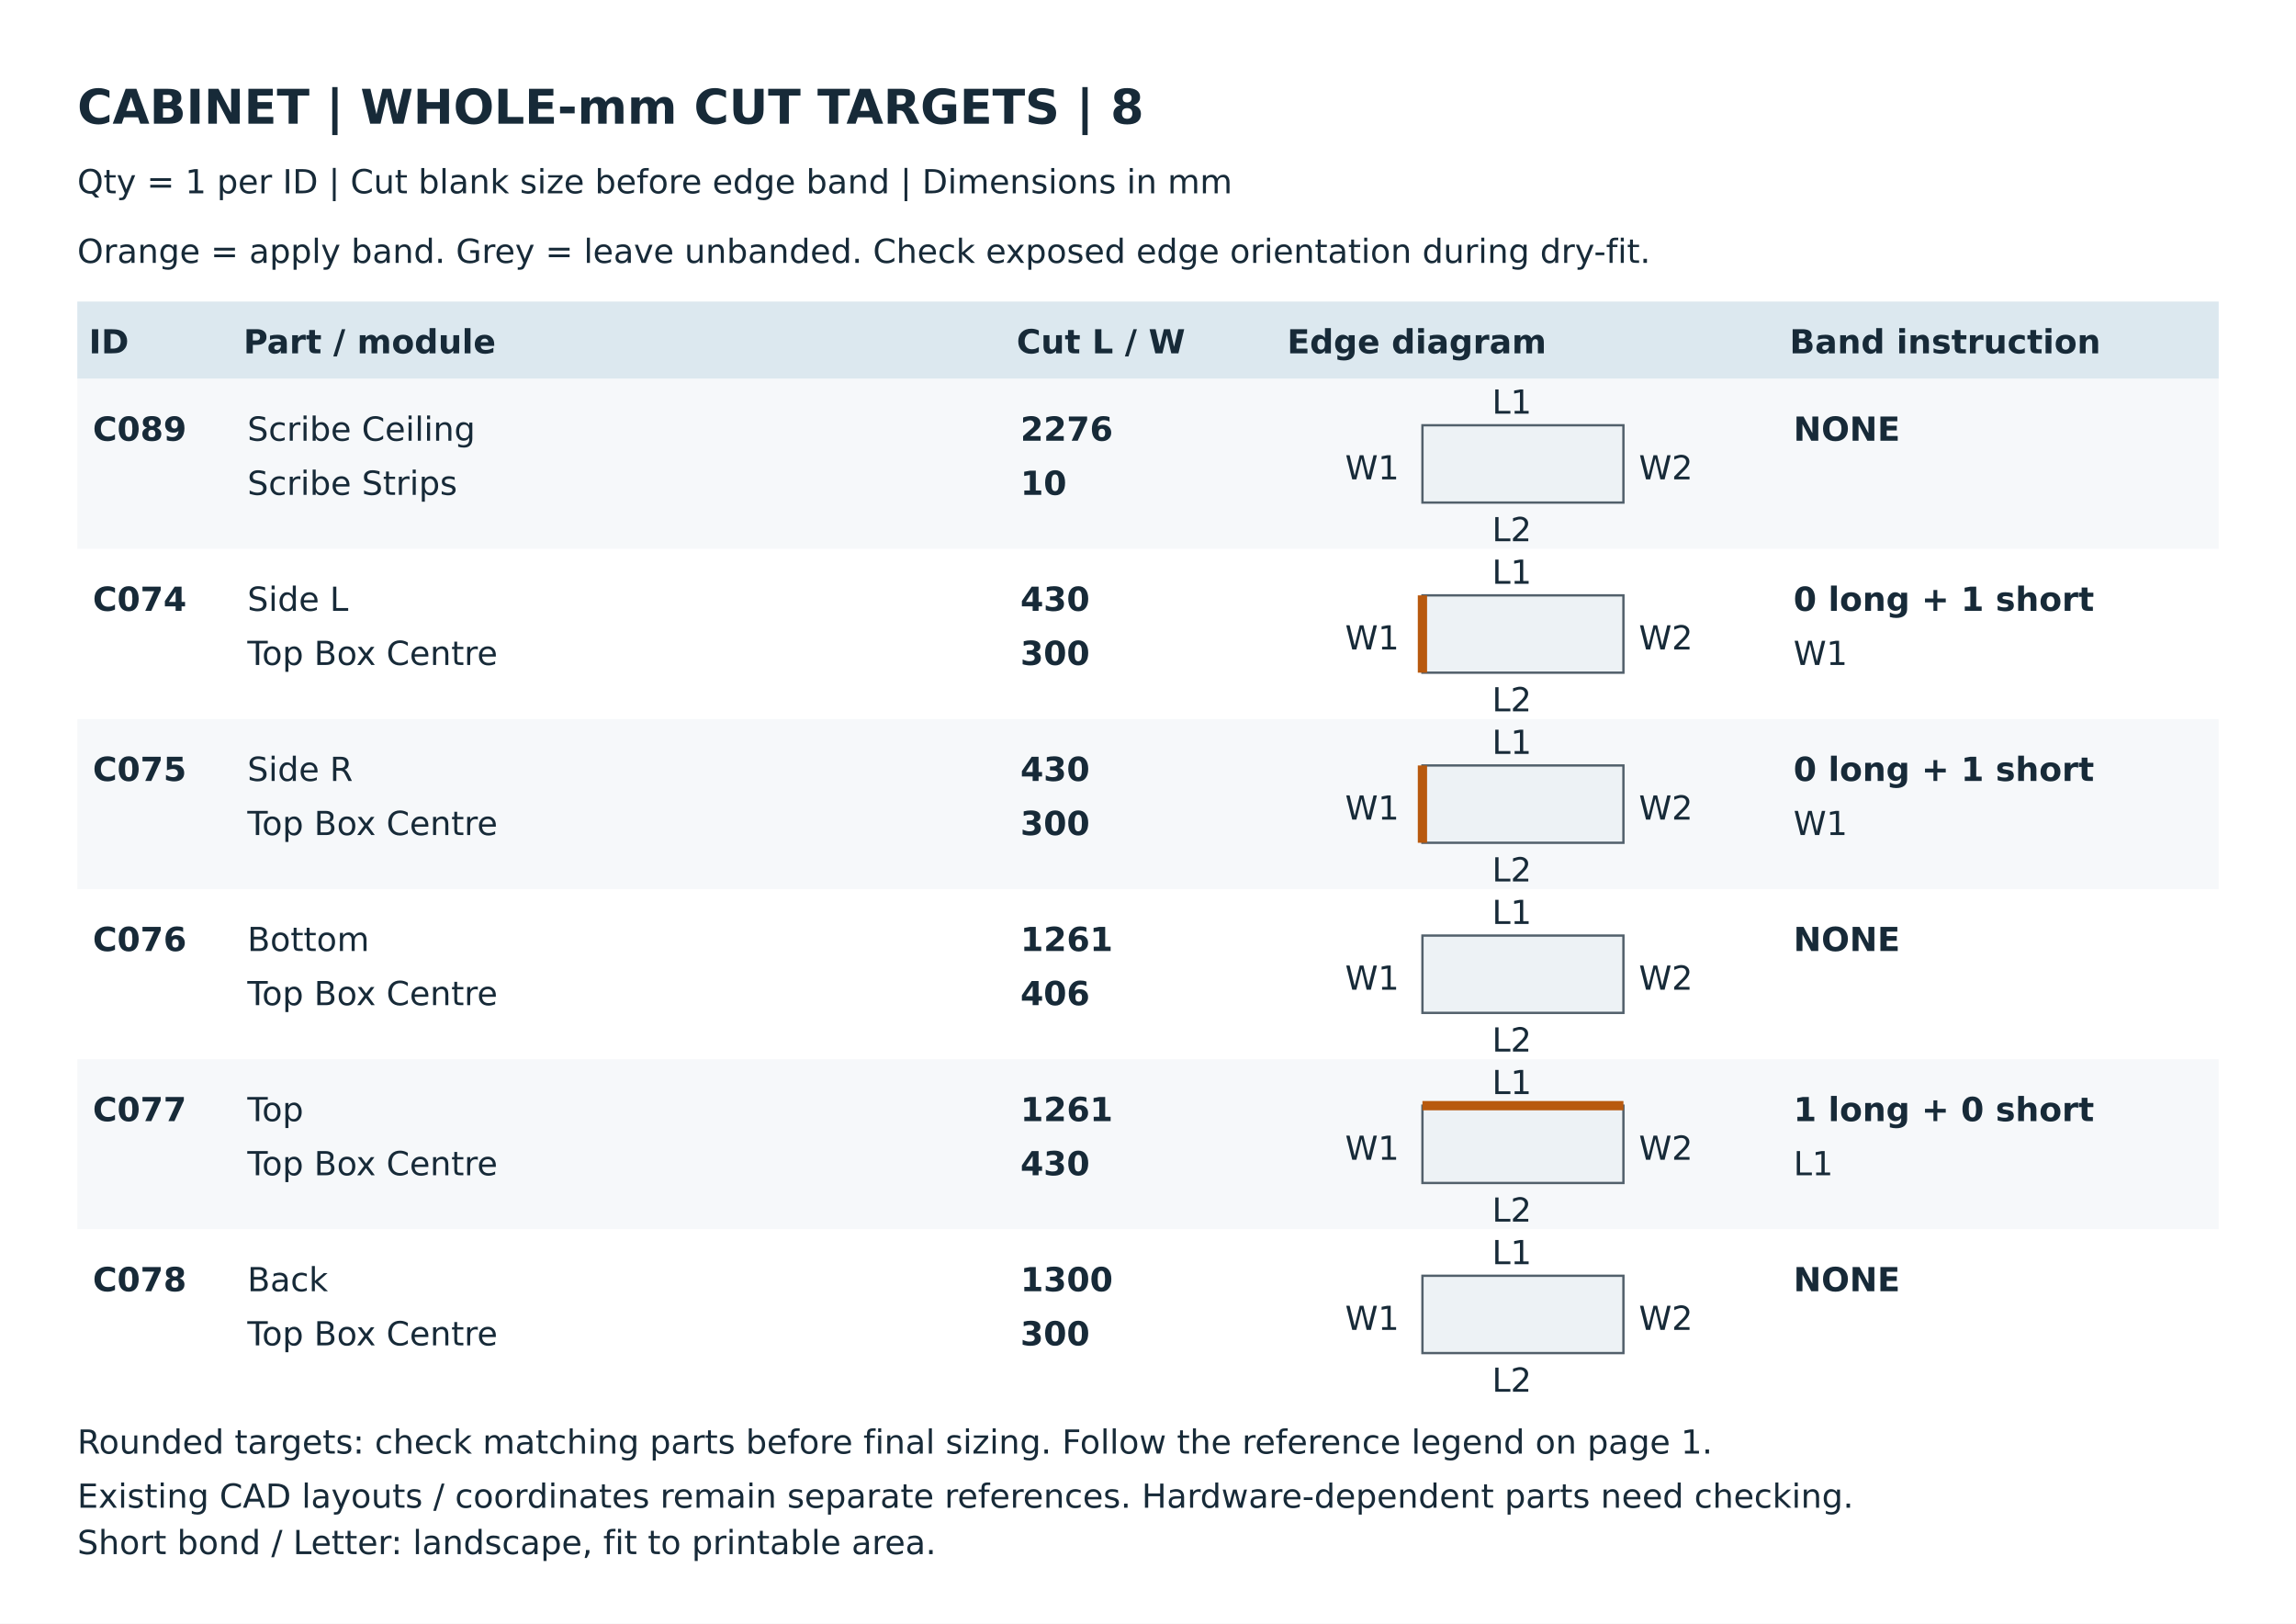
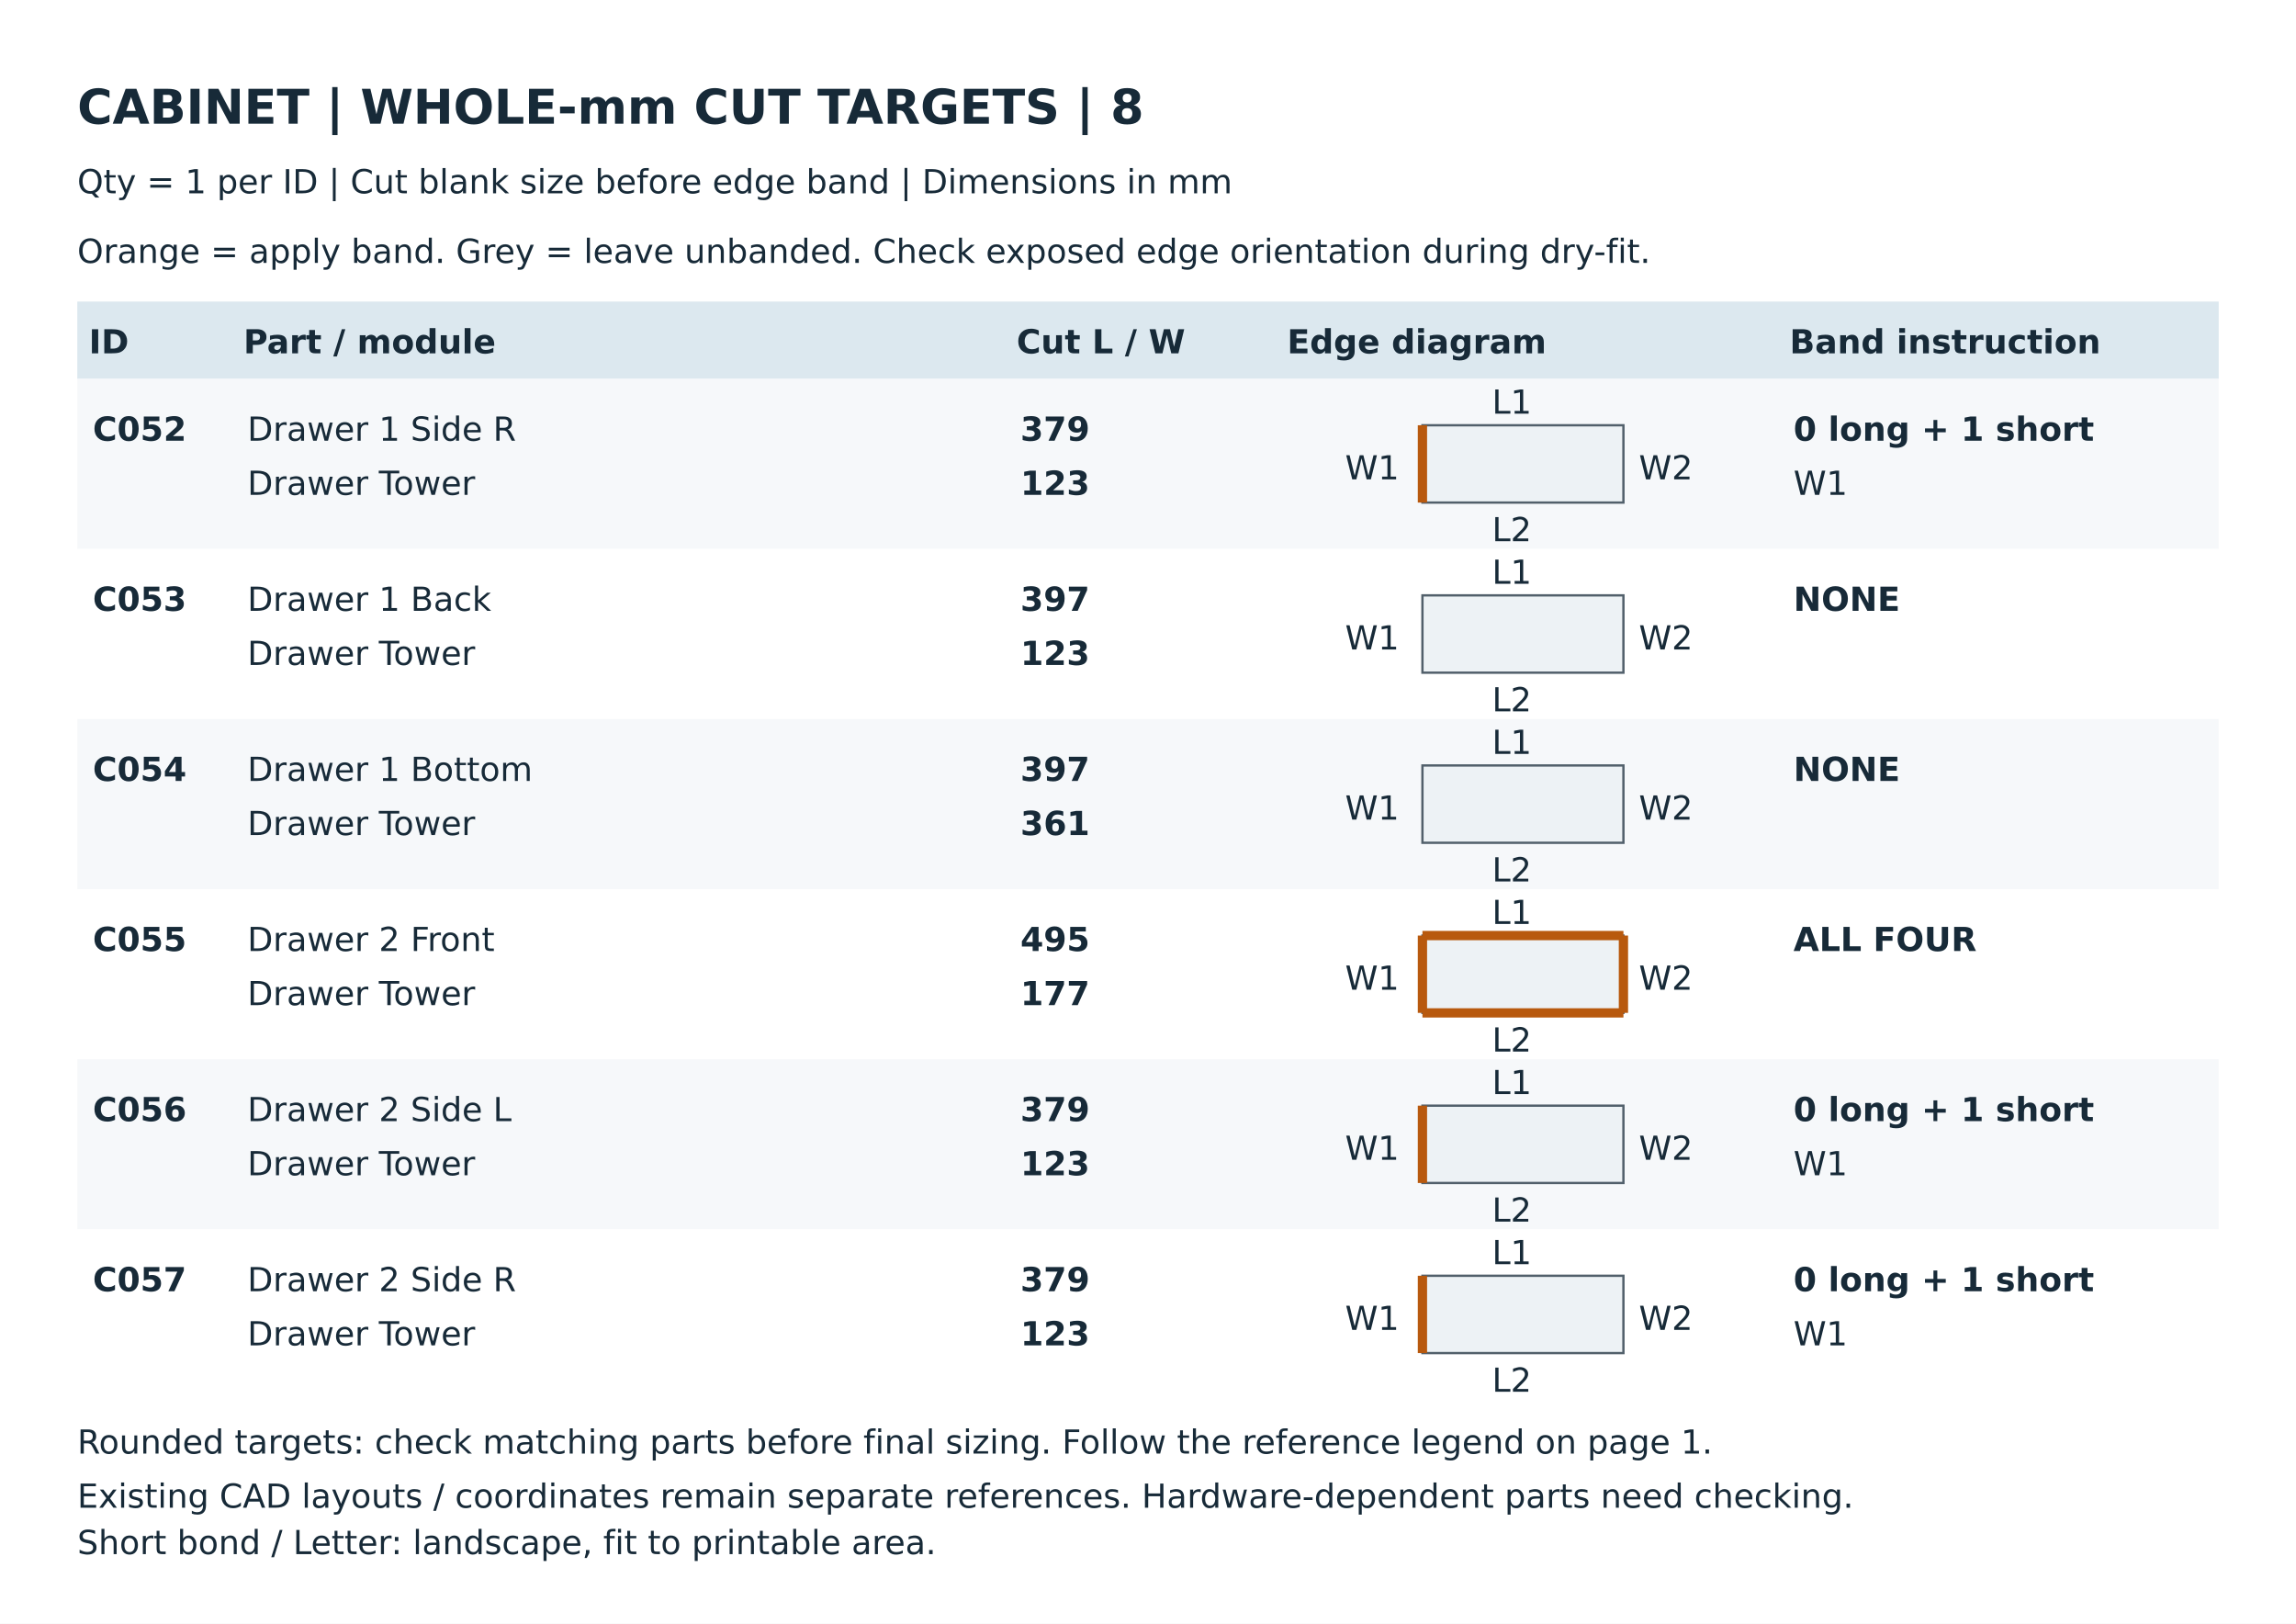
<svg xmlns="http://www.w3.org/2000/svg" width="297mm" height="210mm" viewBox="0 0 297 210">
  <rect width="297" height="210" fill="white" />
  <style>text {font-family:DejaVu Sans,sans-serif;fill:#172a38}</style>
  <text x="10" y="16" font-size="6.2" font-weight="bold">CABINET | WHOLE-mm CUT TARGETS | 8</text>
  <text x="10" y="25" font-size="4.3">Qty = 1 per ID | Cut blank size before edge band | Dimensions in mm</text>
  <text x="10" y="201" font-size="4.3">Short bond / Letter: landscape, fit to printable area.</text>
  <text x="10" y="34" font-size="4.3">Orange = apply band. Grey = leave unbanded. Check exposed edge orientation during dry-fit.</text>
  <rect x="10" y="39" width="277" height="10" fill="#dce8ef" />
  <text x="11.5" y="45.7" font-size="4.3" font-weight="bold">ID</text>
  <text x="31.5" y="45.7" font-size="4.3" font-weight="bold">Part / module</text>
  <text x="131.5" y="45.7" font-size="4.3" font-weight="bold">Cut L / W</text>
  <text x="166.5" y="45.7" font-size="4.3" font-weight="bold">Edge diagram</text>
  <text x="231.5" y="45.7" font-size="4.3" font-weight="bold">Band instruction</text>
  <rect x="10" y="49" width="277" height="22" fill="#f6f8fa" />
-   <text x="12" y="57" font-size="4.3" font-weight="bold">C089</text>
-   <text x="32" y="57" font-size="4.3">Scribe Ceiling</text>
-   <text x="32" y="64" font-size="4.3">Scribe Strips</text>
-   <text x="132" y="57" font-size="4.3" font-weight="bold">2276</text>
-   <text x="132" y="64" font-size="4.3" font-weight="bold">10</text>
+   <text x="12" y="57" font-size="4.3" font-weight="bold">C052</text>
+   <text x="32" y="57" font-size="4.3">Drawer 1 Side R</text>
+   <text x="32" y="64" font-size="4.3">Drawer Tower</text>
+   <text x="132" y="57" font-size="4.3" font-weight="bold">379</text>
+   <text x="132" y="64" font-size="4.3" font-weight="bold">123</text>
  <rect x="184" y="55" width="26" height="10" fill="#edf2f5" stroke="#52606b" stroke-width=".3" />
+   <path d="M184 55 L184 65" stroke="#b8590e" stroke-width="1.2" />
  <text x="193" y="53.5" font-size="4.3">L1</text>
  <text x="193" y="70" font-size="4.3">L2</text>
  <text x="174" y="62" font-size="4.3">W1</text>
  <text x="212" y="62" font-size="4.3">W2</text>
-   <text x="232" y="57" font-size="4.3" font-weight="bold">NONE</text>
-   <text x="232" y="64" font-size="4.3" />
+   <text x="232" y="57" font-size="4.3" font-weight="bold">0 long + 1 short</text>
+   <text x="232" y="64" font-size="4.3">W1</text>
  <rect x="10" y="71" width="277" height="22" fill="white" />
-   <text x="12" y="79" font-size="4.3" font-weight="bold">C074</text>
-   <text x="32" y="79" font-size="4.3">Side L</text>
-   <text x="32" y="86" font-size="4.3">Top Box Centre</text>
-   <text x="132" y="79" font-size="4.3" font-weight="bold">430</text>
-   <text x="132" y="86" font-size="4.3" font-weight="bold">300</text>
+   <text x="12" y="79" font-size="4.3" font-weight="bold">C053</text>
+   <text x="32" y="79" font-size="4.3">Drawer 1 Back</text>
+   <text x="32" y="86" font-size="4.3">Drawer Tower</text>
+   <text x="132" y="79" font-size="4.3" font-weight="bold">397</text>
+   <text x="132" y="86" font-size="4.3" font-weight="bold">123</text>
  <rect x="184" y="77" width="26" height="10" fill="#edf2f5" stroke="#52606b" stroke-width=".3" />
-   <path d="M184 77 L184 87" stroke="#b8590e" stroke-width="1.2" />
  <text x="193" y="75.5" font-size="4.3">L1</text>
  <text x="193" y="92" font-size="4.3">L2</text>
  <text x="174" y="84" font-size="4.3">W1</text>
  <text x="212" y="84" font-size="4.3">W2</text>
-   <text x="232" y="79" font-size="4.3" font-weight="bold">0 long + 1 short</text>
-   <text x="232" y="86" font-size="4.3">W1</text>
+   <text x="232" y="79" font-size="4.3" font-weight="bold">NONE</text>
+   <text x="232" y="86" font-size="4.3" />
  <rect x="10" y="93" width="277" height="22" fill="#f6f8fa" />
-   <text x="12" y="101" font-size="4.3" font-weight="bold">C075</text>
-   <text x="32" y="101" font-size="4.3">Side R</text>
-   <text x="32" y="108" font-size="4.3">Top Box Centre</text>
-   <text x="132" y="101" font-size="4.3" font-weight="bold">430</text>
-   <text x="132" y="108" font-size="4.3" font-weight="bold">300</text>
+   <text x="12" y="101" font-size="4.3" font-weight="bold">C054</text>
+   <text x="32" y="101" font-size="4.3">Drawer 1 Bottom</text>
+   <text x="32" y="108" font-size="4.3">Drawer Tower</text>
+   <text x="132" y="101" font-size="4.3" font-weight="bold">397</text>
+   <text x="132" y="108" font-size="4.3" font-weight="bold">361</text>
  <rect x="184" y="99" width="26" height="10" fill="#edf2f5" stroke="#52606b" stroke-width=".3" />
-   <path d="M184 99 L184 109" stroke="#b8590e" stroke-width="1.2" />
  <text x="193" y="97.5" font-size="4.3">L1</text>
  <text x="193" y="114" font-size="4.3">L2</text>
  <text x="174" y="106" font-size="4.3">W1</text>
  <text x="212" y="106" font-size="4.3">W2</text>
-   <text x="232" y="101" font-size="4.3" font-weight="bold">0 long + 1 short</text>
-   <text x="232" y="108" font-size="4.3">W1</text>
+   <text x="232" y="101" font-size="4.3" font-weight="bold">NONE</text>
+   <text x="232" y="108" font-size="4.3" />
  <rect x="10" y="115" width="277" height="22" fill="white" />
-   <text x="12" y="123" font-size="4.3" font-weight="bold">C076</text>
-   <text x="32" y="123" font-size="4.3">Bottom</text>
-   <text x="32" y="130" font-size="4.3">Top Box Centre</text>
-   <text x="132" y="123" font-size="4.3" font-weight="bold">1261</text>
-   <text x="132" y="130" font-size="4.3" font-weight="bold">406</text>
+   <text x="12" y="123" font-size="4.3" font-weight="bold">C055</text>
+   <text x="32" y="123" font-size="4.3">Drawer 2 Front</text>
+   <text x="32" y="130" font-size="4.3">Drawer Tower</text>
+   <text x="132" y="123" font-size="4.3" font-weight="bold">495</text>
+   <text x="132" y="130" font-size="4.3" font-weight="bold">177</text>
  <rect x="184" y="121" width="26" height="10" fill="#edf2f5" stroke="#52606b" stroke-width=".3" />
+   <path d="M184 121 L210 121" stroke="#b8590e" stroke-width="1.2" />
+   <path d="M184 131 L210 131" stroke="#b8590e" stroke-width="1.2" />
+   <path d="M184 121 L184 131" stroke="#b8590e" stroke-width="1.2" />
+   <path d="M210 121 L210 131" stroke="#b8590e" stroke-width="1.2" />
  <text x="193" y="119.5" font-size="4.3">L1</text>
  <text x="193" y="136" font-size="4.3">L2</text>
  <text x="174" y="128" font-size="4.3">W1</text>
  <text x="212" y="128" font-size="4.3">W2</text>
-   <text x="232" y="123" font-size="4.3" font-weight="bold">NONE</text>
-   <text x="232" y="130" font-size="4.3" />
+   <text x="232" y="123" font-size="4.3" font-weight="bold">ALL FOUR</text>
  <rect x="10" y="137" width="277" height="22" fill="#f6f8fa" />
-   <text x="12" y="145" font-size="4.3" font-weight="bold">C077</text>
-   <text x="32" y="145" font-size="4.3">Top</text>
-   <text x="32" y="152" font-size="4.3">Top Box Centre</text>
-   <text x="132" y="145" font-size="4.3" font-weight="bold">1261</text>
-   <text x="132" y="152" font-size="4.3" font-weight="bold">430</text>
+   <text x="12" y="145" font-size="4.3" font-weight="bold">C056</text>
+   <text x="32" y="145" font-size="4.3">Drawer 2 Side L</text>
+   <text x="32" y="152" font-size="4.3">Drawer Tower</text>
+   <text x="132" y="145" font-size="4.3" font-weight="bold">379</text>
+   <text x="132" y="152" font-size="4.3" font-weight="bold">123</text>
  <rect x="184" y="143" width="26" height="10" fill="#edf2f5" stroke="#52606b" stroke-width=".3" />
-   <path d="M184 143 L210 143" stroke="#b8590e" stroke-width="1.2" />
+   <path d="M184 143 L184 153" stroke="#b8590e" stroke-width="1.2" />
  <text x="193" y="141.5" font-size="4.3">L1</text>
  <text x="193" y="158" font-size="4.3">L2</text>
  <text x="174" y="150" font-size="4.3">W1</text>
  <text x="212" y="150" font-size="4.3">W2</text>
-   <text x="232" y="145" font-size="4.3" font-weight="bold">1 long + 0 short</text>
-   <text x="232" y="152" font-size="4.3">L1</text>
+   <text x="232" y="145" font-size="4.3" font-weight="bold">0 long + 1 short</text>
+   <text x="232" y="152" font-size="4.3">W1</text>
  <rect x="10" y="159" width="277" height="22" fill="white" />
-   <text x="12" y="167" font-size="4.3" font-weight="bold">C078</text>
-   <text x="32" y="167" font-size="4.3">Back</text>
-   <text x="32" y="174" font-size="4.3">Top Box Centre</text>
-   <text x="132" y="167" font-size="4.3" font-weight="bold">1300</text>
-   <text x="132" y="174" font-size="4.3" font-weight="bold">300</text>
+   <text x="12" y="167" font-size="4.3" font-weight="bold">C057</text>
+   <text x="32" y="167" font-size="4.3">Drawer 2 Side R</text>
+   <text x="32" y="174" font-size="4.3">Drawer Tower</text>
+   <text x="132" y="167" font-size="4.3" font-weight="bold">379</text>
+   <text x="132" y="174" font-size="4.3" font-weight="bold">123</text>
  <rect x="184" y="165" width="26" height="10" fill="#edf2f5" stroke="#52606b" stroke-width=".3" />
+   <path d="M184 165 L184 175" stroke="#b8590e" stroke-width="1.2" />
  <text x="193" y="163.5" font-size="4.3">L1</text>
  <text x="193" y="180" font-size="4.3">L2</text>
  <text x="174" y="172" font-size="4.3">W1</text>
  <text x="212" y="172" font-size="4.3">W2</text>
-   <text x="232" y="167" font-size="4.3" font-weight="bold">NONE</text>
-   <text x="232" y="174" font-size="4.3" />
+   <text x="232" y="167" font-size="4.3" font-weight="bold">0 long + 1 short</text>
+   <text x="232" y="174" font-size="4.3">W1</text>
  <text x="10" y="188" font-size="4.3">Rounded targets: check matching parts before final sizing. Follow the reference legend on page 1.</text>
  <text x="10" y="195" font-size="4.3">Existing CAD layouts / coordinates remain separate references. Hardware-dependent parts need checking.</text>
</svg>
